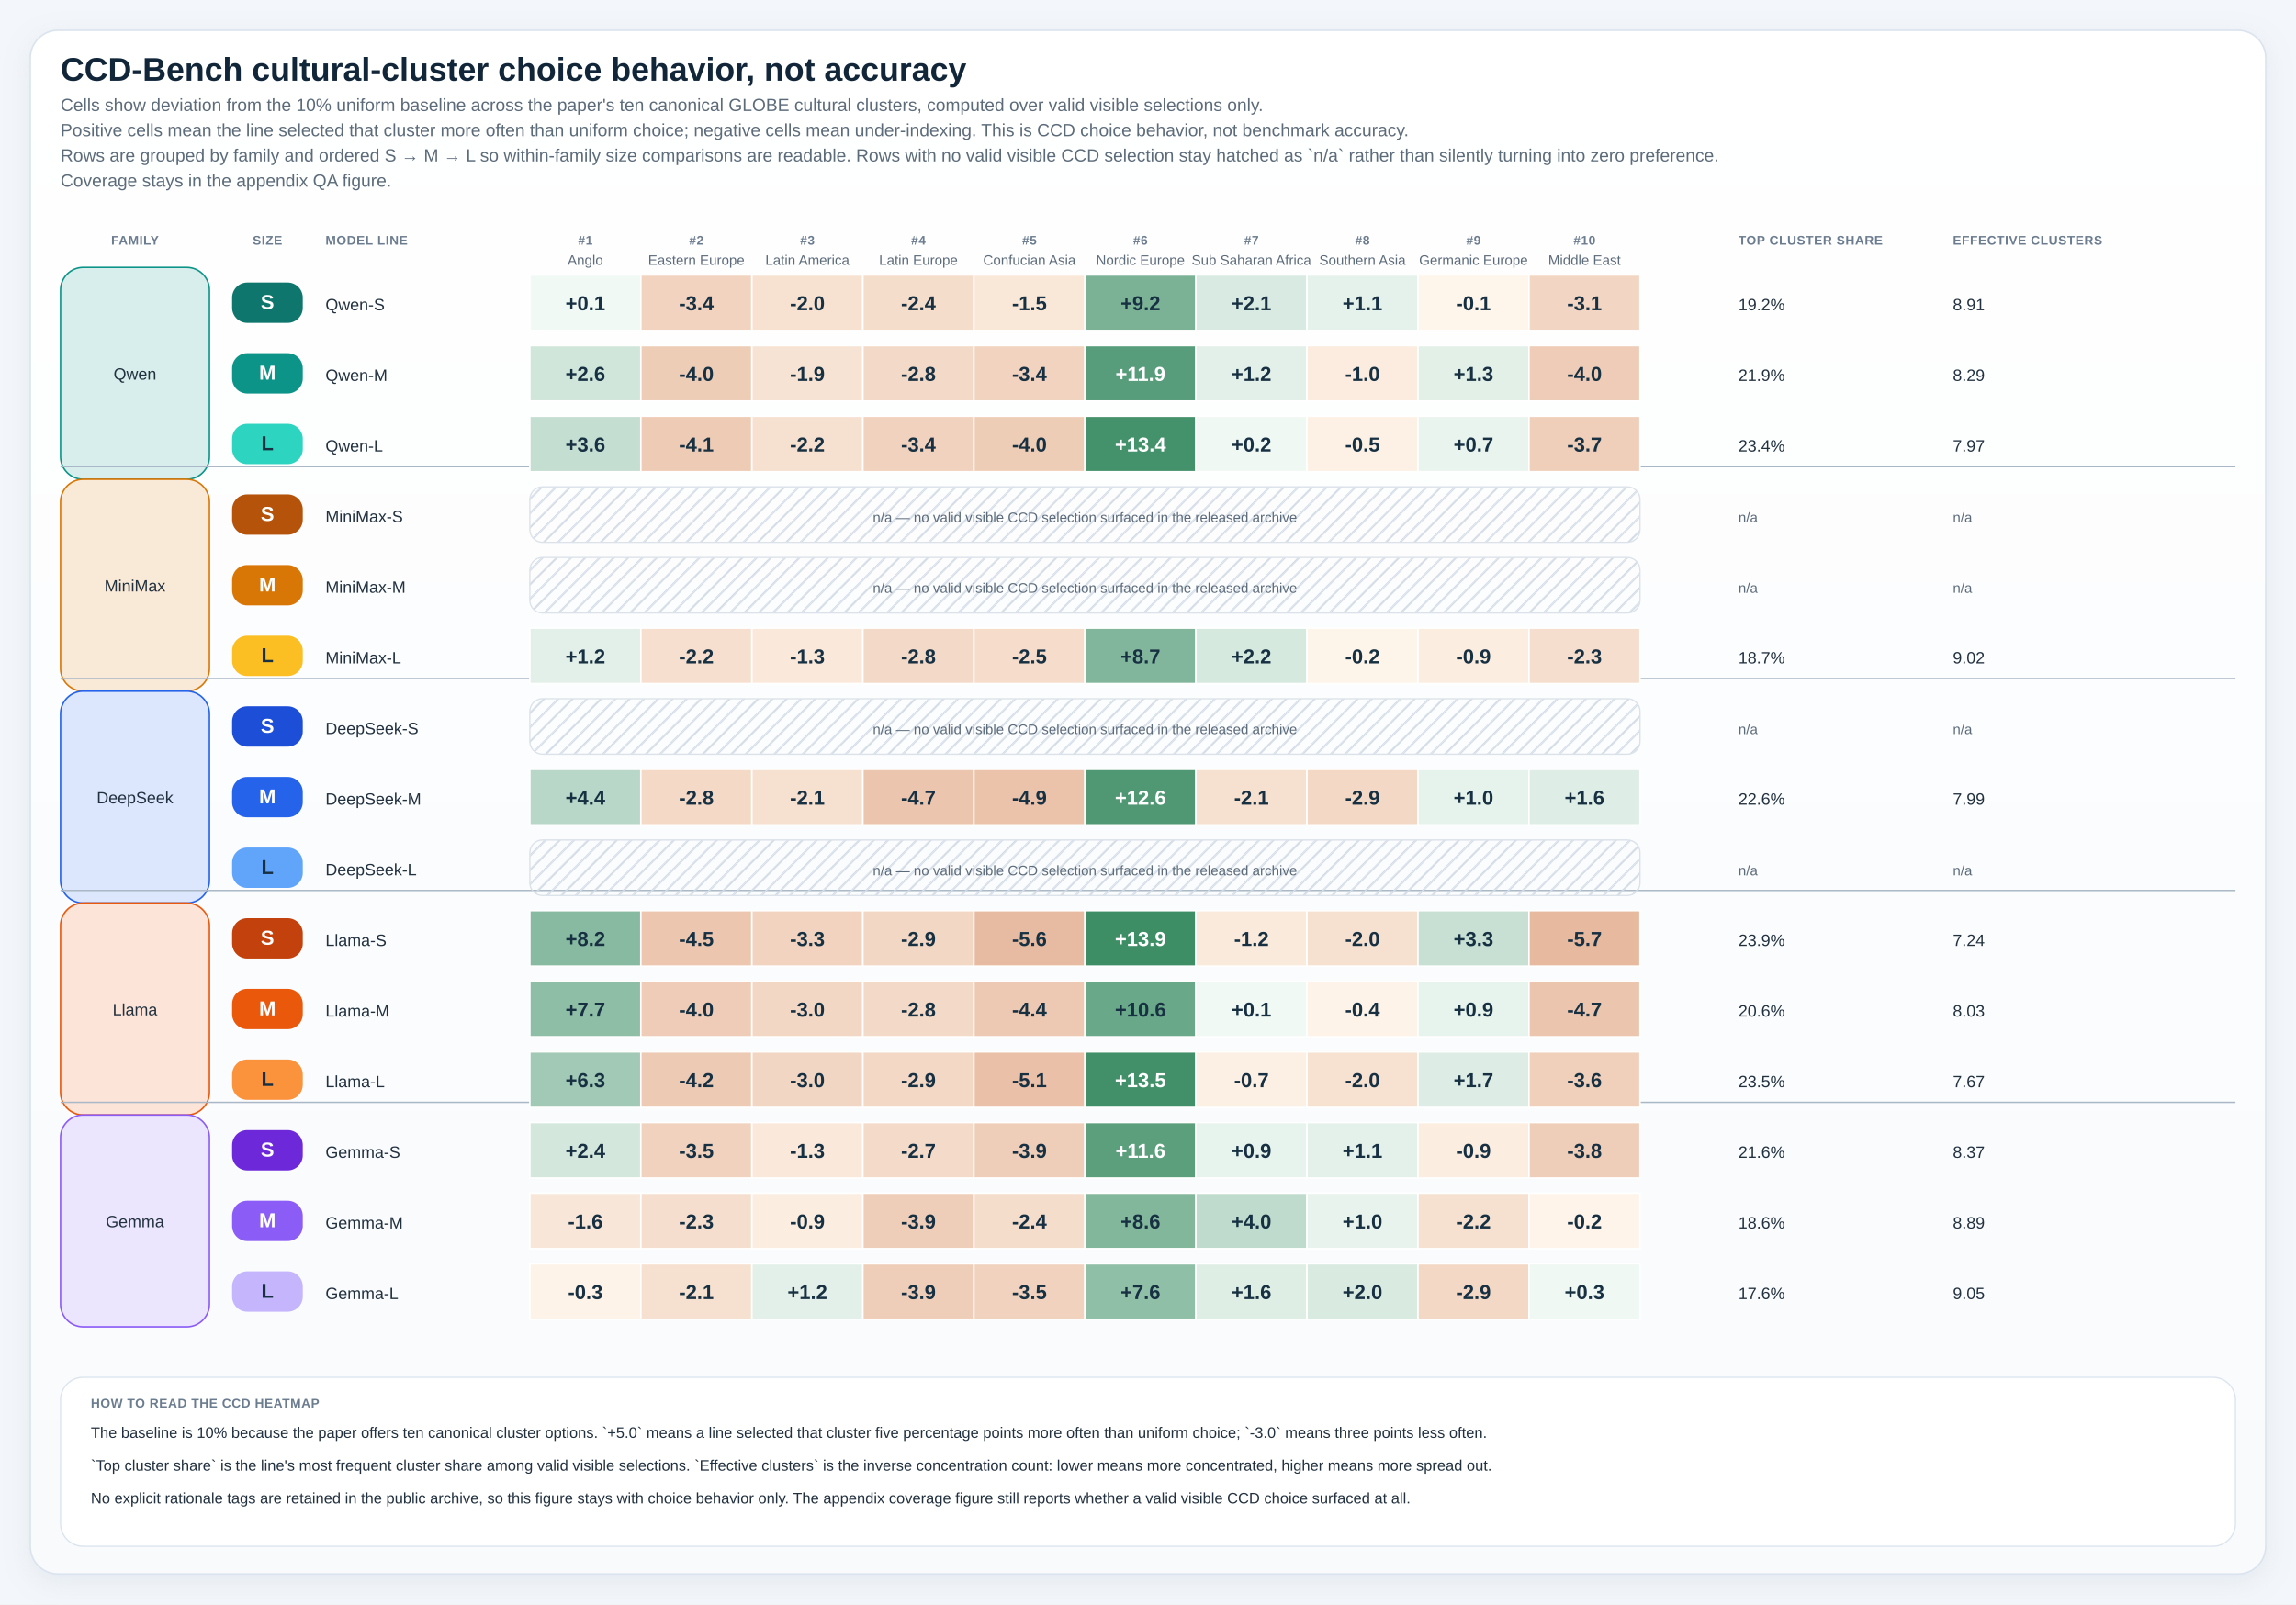
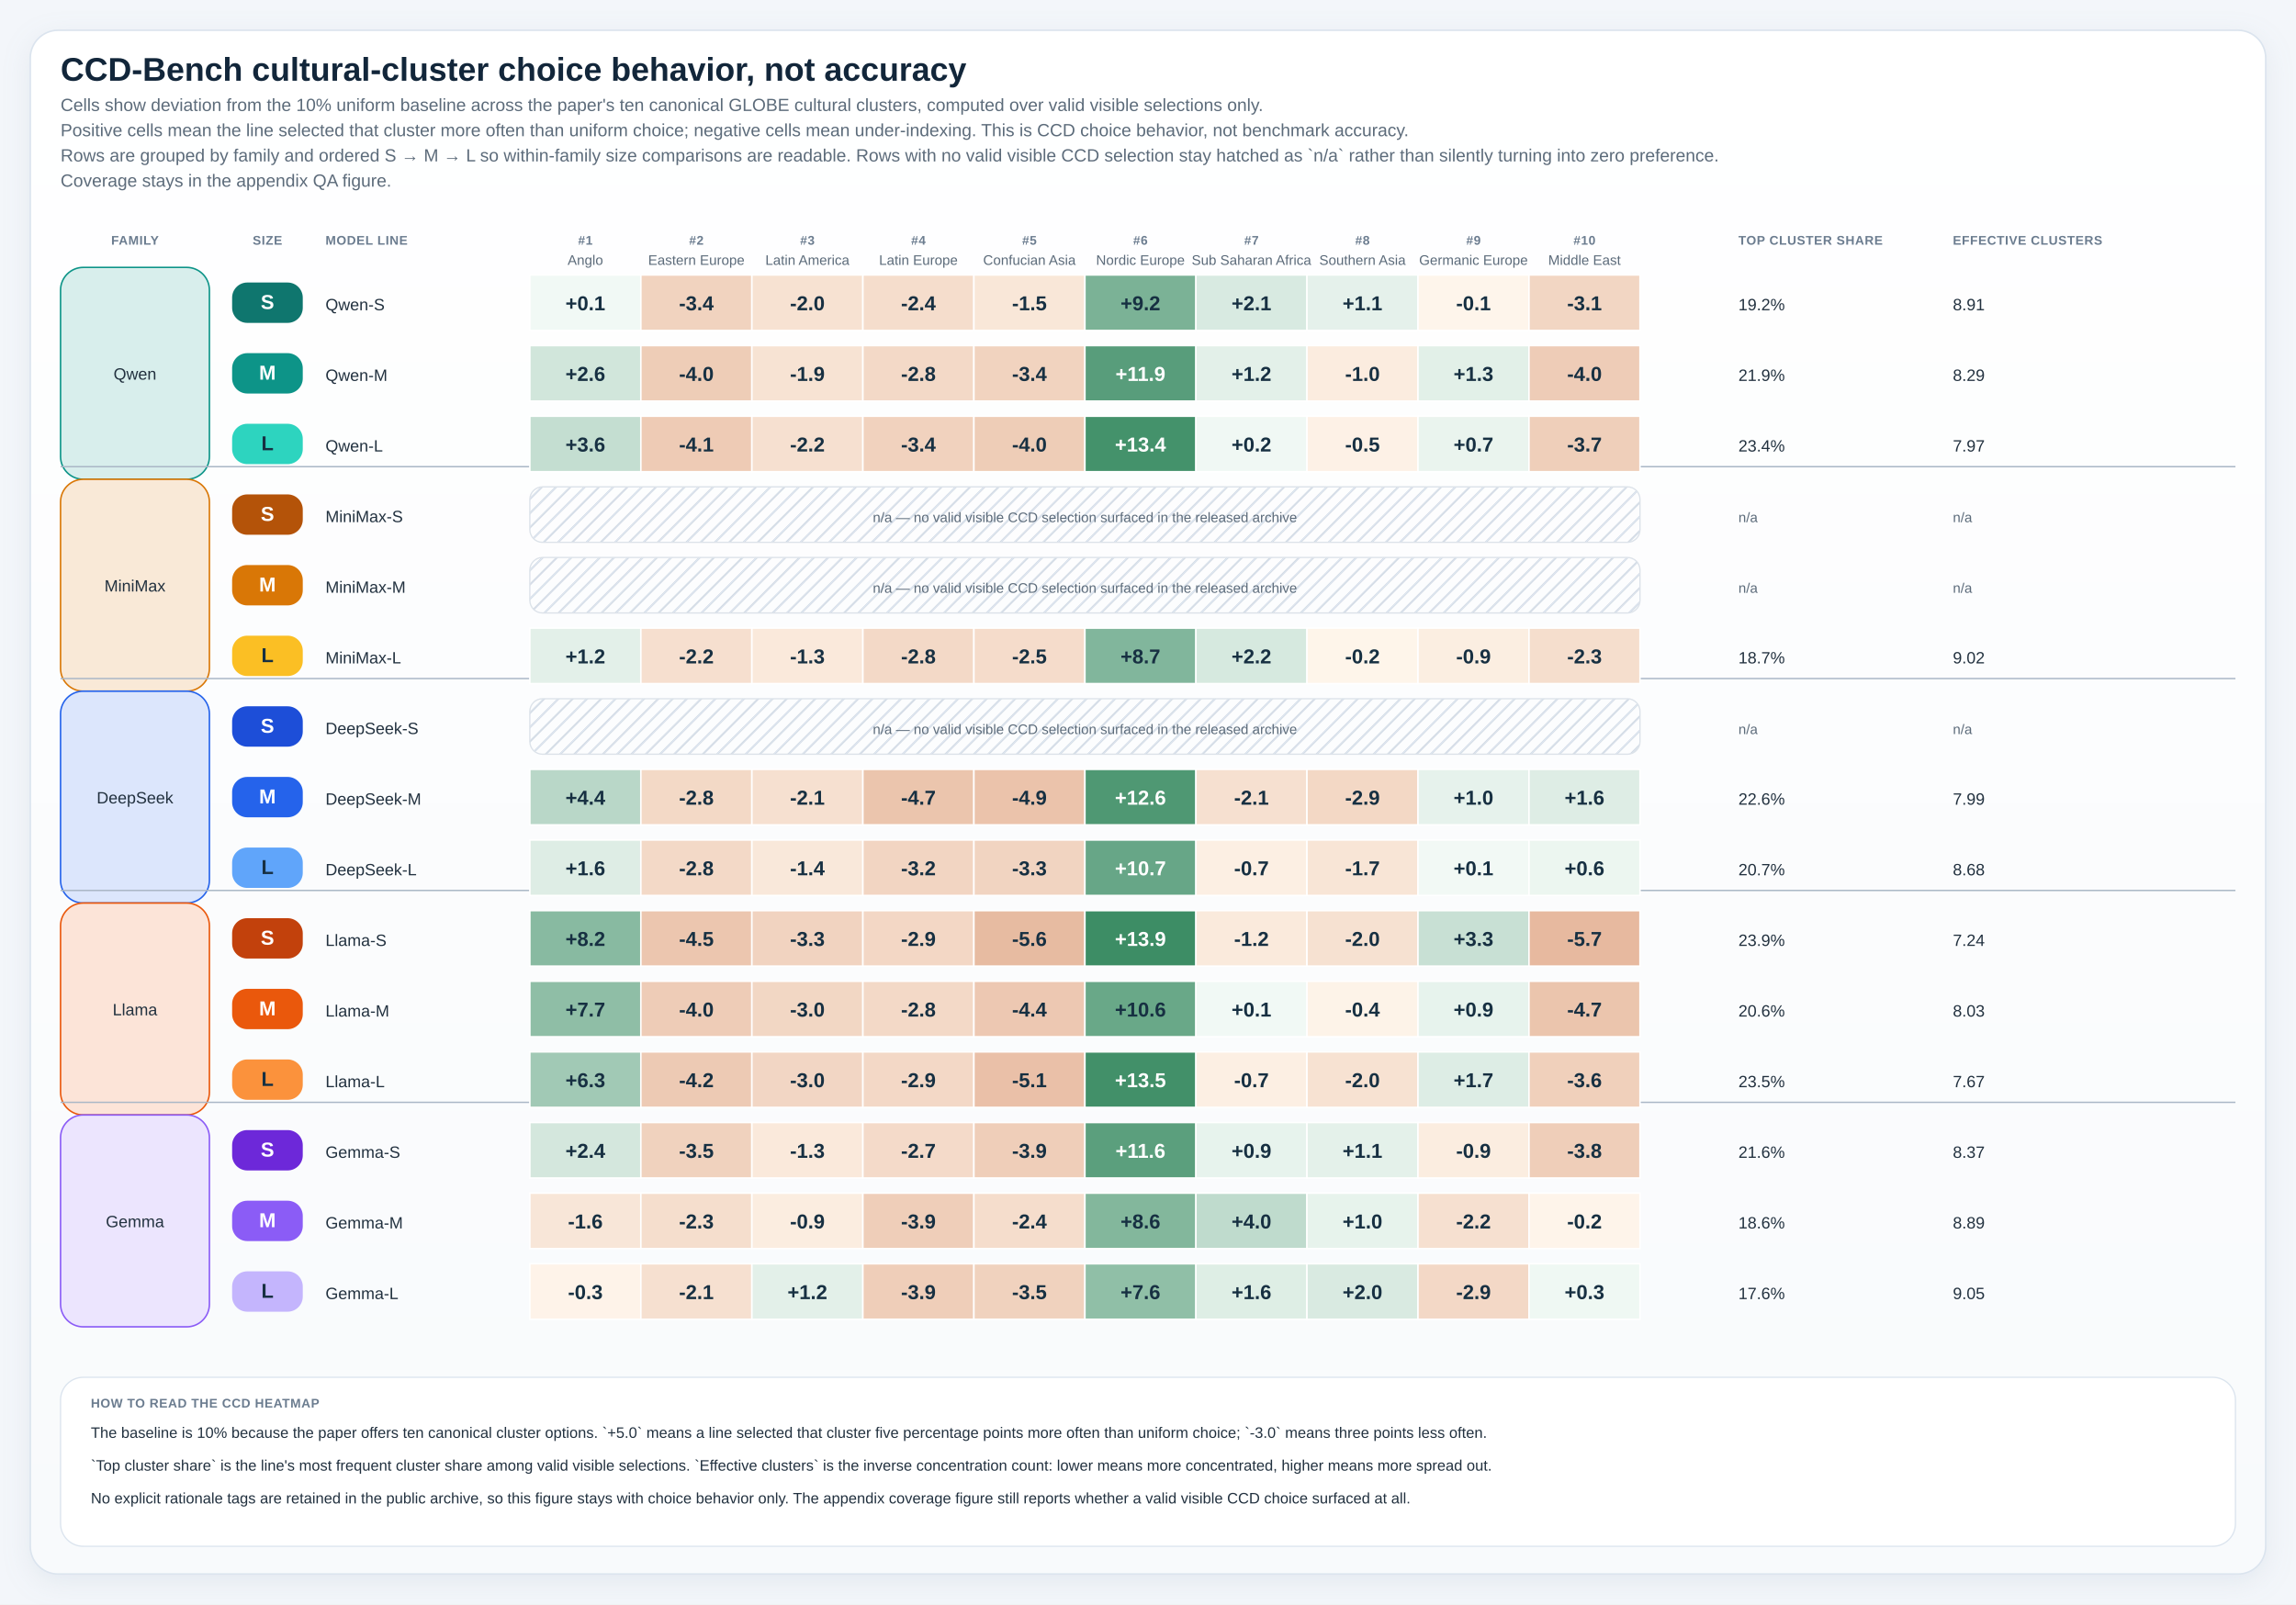
<svg xmlns="http://www.w3.org/2000/svg" viewBox="0 0 1820 1272" role="img" preserveAspectRatio="xMidYMin meet" style="max-width:100%;height:auto">
  <defs>
    <linearGradient id="panelGradient" x1="0" x2="0" y1="0" y2="1">
      <stop offset="0%" stop-color="#ffffff" />
      <stop offset="100%" stop-color="#f8fafc" />
    </linearGradient>
    <pattern id="diagonalHatch" width="8" height="8" patternUnits="userSpaceOnUse" patternTransform="rotate(45)">
      <line x1="0" y1="0" x2="0" y2="8" stroke="#cdd6e1" stroke-width="3" />
    </pattern>
    <filter id="softShadow" x="-20%" y="-20%" width="140%" height="140%">
      <feDropShadow dx="0" dy="6" stdDeviation="10" flood-color="#9fb0c2" flood-opacity="0.18" />
    </filter>
    <style>
.canvas { fill: #f3f6fa; }
.title { font: 700 26px 'IBM Plex Sans', 'Helvetica Neue', Arial, sans-serif; fill: #12263a; }
.subtitle { font: 400 14px 'IBM Plex Sans', 'Helvetica Neue', Arial, sans-serif; fill: #5c6b7a; }
.axis { font: 600 14px 'IBM Plex Sans', 'Helvetica Neue', Arial, sans-serif; fill: #22313f; }
.label { font: 500 13px 'IBM Plex Sans', 'Helvetica Neue', Arial, sans-serif; fill: #22313f; }
.metric { font: 700 20px 'IBM Plex Sans', 'Helvetica Neue', Arial, sans-serif; fill: #12263a; }
.celltext { font: 700 16px 'IBM Plex Sans', 'Helvetica Neue', Arial, sans-serif; fill: #ffffff; }
.celltext-dark { font: 700 16px 'IBM Plex Sans', 'Helvetica Neue', Arial, sans-serif; fill: #173042; }
.cellsub { font: 500 11px 'IBM Plex Sans', 'Helvetica Neue', Arial, sans-serif; fill: rgba(255,255,255,0.88); }
.cellsub-dark { font: 600 11px 'IBM Plex Sans', 'Helvetica Neue', Arial, sans-serif; fill: #385062; }
.body { font: 500 12px 'IBM Plex Sans', 'Helvetica Neue', Arial, sans-serif; fill: #22313f; }
.small { font: 500 11px 'IBM Plex Sans', 'Helvetica Neue', Arial, sans-serif; fill: #5c6b7a; }
.tiny { font: 600 10px 'IBM Plex Sans', 'Helvetica Neue', Arial, sans-serif; fill: #6b7c8f; letter-spacing: 0.04em; }
.grid { fill: #ffffff; stroke: #d7dee6; stroke-width: 1.25; }
.panel { fill: url(#panelGradient); stroke: #dbe4ee; stroke-width: 1.25; filter: url(#softShadow); }
.subpanel { fill: #ffffff; stroke: #e2e8f0; stroke-width: 1; }
.legend-card { fill: #ffffff; stroke: #dbe4ee; stroke-width: 1; }
.guide { stroke: #d7dee6; stroke-width: 1; stroke-dasharray: 4 6; }
.baseline { stroke: #aab7c6; stroke-width: 1.1; }
.muted-cell { fill: #eef2f7; stroke: #d7dee6; stroke-width: 1; }
.muted-bar { fill: #ecf1f6; stroke: #d7dee6; stroke-width: 1; }
.outline { stroke: rgba(255,255,255,0.9); stroke-width: 1; }
</style>
  </defs>
  <rect x="0" y="0" width="1820" height="1272" class="canvas" />
  <rect x="24" y="24" width="1772" height="1224" rx="22" class="panel" />
  <text x="48" y="64" class="title">CCD-Bench cultural-cluster choice behavior, not accuracy</text>
  <text x="48" y="88" class="subtitle">Cells show deviation from the 10% uniform baseline across the paper's ten canonical GLOBE cultural clusters, computed over valid visible selections only.</text>
  <text x="48" y="108" class="subtitle">Positive cells mean the line selected that cluster more often than uniform choice; negative cells mean under-indexing. This is CCD choice behavior, not benchmark accuracy.</text>
  <text x="48" y="128" class="subtitle">Rows are grouped by family and ordered S → M → L so within-family size comparisons are readable. Rows with no valid visible CCD selection stay hatched as `n/a` rather than silently turning into zero preference.</text>
  <text x="48" y="148" class="subtitle">Coverage stays in the appendix QA figure.</text>
  <text x="107.00" y="194" text-anchor="middle" class="tiny">FAMILY</text>
  <text x="212.00" y="194" text-anchor="middle" class="tiny">SIZE</text>
  <text x="258" y="194" class="tiny">MODEL LINE</text>
  <text x="464.00" y="194" text-anchor="middle" class="tiny">#1</text>
  <text x="464.00" y="210" text-anchor="middle" class="small">Anglo</text>
  <text x="552.00" y="194" text-anchor="middle" class="tiny">#2</text>
  <text x="552.00" y="210" text-anchor="middle" class="small">Eastern Europe</text>
  <text x="640.00" y="194" text-anchor="middle" class="tiny">#3</text>
  <text x="640.00" y="210" text-anchor="middle" class="small">Latin America</text>
  <text x="728.00" y="194" text-anchor="middle" class="tiny">#4</text>
  <text x="728.00" y="210" text-anchor="middle" class="small">Latin Europe</text>
  <text x="816.00" y="194" text-anchor="middle" class="tiny">#5</text>
  <text x="816.00" y="210" text-anchor="middle" class="small">Confucian Asia</text>
  <text x="904.00" y="194" text-anchor="middle" class="tiny">#6</text>
  <text x="904.00" y="210" text-anchor="middle" class="small">Nordic Europe</text>
  <text x="992.00" y="194" text-anchor="middle" class="tiny">#7</text>
  <text x="992.00" y="210" text-anchor="middle" class="small">Sub Saharan Africa</text>
  <text x="1080.00" y="194" text-anchor="middle" class="tiny">#8</text>
  <text x="1080.00" y="210" text-anchor="middle" class="small">Southern Asia</text>
  <text x="1168.00" y="194" text-anchor="middle" class="tiny">#9</text>
  <text x="1168.00" y="210" text-anchor="middle" class="small">Germanic Europe</text>
  <text x="1256.00" y="194" text-anchor="middle" class="tiny">#10</text>
  <text x="1256.00" y="210" text-anchor="middle" class="small">Middle East</text>
  <text x="1378" y="194" class="tiny">TOP CLUSTER SHARE</text>
  <text x="1548" y="194" class="tiny">EFFECTIVE CLUSTERS</text>
  <rect x="48" y="212" width="118" height="168" rx="18" fill="#d8eeec" stroke="#0d9488" stroke-width="1.2" />
  <text x="107.00" y="301.00" text-anchor="middle" class="label">Qwen</text>
  <rect x="48" y="380" width="118" height="168" rx="18" fill="#f9e9d7" stroke="#d97706" stroke-width="1.2" />
  <text x="107.00" y="469.00" text-anchor="middle" class="label">MiniMax</text>
  <line x1="48" y1="370.00" x2="1772" y2="370.00" class="baseline" />
  <rect x="48" y="548" width="118" height="168" rx="18" fill="#dce6fc" stroke="#2563eb" stroke-width="1.2" />
  <text x="107.00" y="637.00" text-anchor="middle" class="label">DeepSeek</text>
  <line x1="48" y1="538.00" x2="1772" y2="538.00" class="baseline" />
  <rect x="48" y="716" width="118" height="168" rx="18" fill="#fce4d8" stroke="#ea580c" stroke-width="1.2" />
  <text x="107.00" y="805.00" text-anchor="middle" class="label">Llama</text>
  <line x1="48" y1="706.00" x2="1772" y2="706.00" class="baseline" />
  <rect x="48" y="884" width="118" height="168" rx="18" fill="#ece5fe" stroke="#8b5cf6" stroke-width="1.2" />
  <text x="107.00" y="973.00" text-anchor="middle" class="label">Gemma</text>
  <line x1="48" y1="874.00" x2="1772" y2="874.00" class="baseline" />
  <rect x="184" y="224" width="56" height="32" rx="12" fill="#0f766e" />
  <text x="212.00" y="245.00" text-anchor="middle" class="celltext">S</text>
  <text x="258" y="246.00" class="label">Qwen-S</text>
  <rect x="420" y="218" width="88" height="44" fill="#f1f9f5" stroke="#ffffff" stroke-width="1.2" />
  <text x="464.00" y="246.00" text-anchor="middle" class="celltext-dark">+0.1</text>
  <rect x="508" y="218" width="88" height="44" fill="#f1d3bf" stroke="#ffffff" stroke-width="1.2" />
  <text x="552.00" y="246.00" text-anchor="middle" class="celltext-dark">-3.4</text>
  <rect x="596" y="218" width="88" height="44" fill="#f7e2d2" stroke="#ffffff" stroke-width="1.2" />
  <text x="640.00" y="246.00" text-anchor="middle" class="celltext-dark">-2.0</text>
  <rect x="684" y="218" width="88" height="44" fill="#f5ddcc" stroke="#ffffff" stroke-width="1.2" />
  <text x="728.00" y="246.00" text-anchor="middle" class="celltext-dark">-2.4</text>
  <rect x="772" y="218" width="88" height="44" fill="#f9e7d8" stroke="#ffffff" stroke-width="1.2" />
  <text x="816.00" y="246.00" text-anchor="middle" class="celltext-dark">-1.5</text>
  <rect x="860" y="218" width="88" height="44" fill="#7bb296" stroke="#ffffff" stroke-width="1.2" />
  <text x="904.00" y="246.00" text-anchor="middle" class="celltext-dark">+9.2</text>
  <rect x="948" y="218" width="88" height="44" fill="#d8eae1" stroke="#ffffff" stroke-width="1.2" />
  <text x="992.00" y="246.00" text-anchor="middle" class="celltext-dark">+2.1</text>
  <rect x="1036" y="218" width="88" height="44" fill="#e5f1eb" stroke="#ffffff" stroke-width="1.2" />
  <text x="1080.00" y="246.00" text-anchor="middle" class="celltext-dark">+1.1</text>
  <rect x="1124" y="218" width="88" height="44" fill="#fef5eb" stroke="#ffffff" stroke-width="1.2" />
  <text x="1168.00" y="246.00" text-anchor="middle" class="celltext-dark">-0.1</text>
  <rect x="1212" y="218" width="88" height="44" fill="#f2d6c3" stroke="#ffffff" stroke-width="1.2" />
  <text x="1256.00" y="246.00" text-anchor="middle" class="celltext-dark">-3.1</text>
  <text x="1378" y="246.00" class="label">19.2%</text>
  <text x="1548" y="246.00" class="label">8.91</text>
  <rect x="184" y="280" width="56" height="32" rx="12" fill="#0d9488" />
  <text x="212.00" y="301.00" text-anchor="middle" class="celltext">M</text>
  <text x="258" y="302.00" class="label">Qwen-M</text>
  <rect x="420" y="274" width="88" height="44" fill="#d1e6db" stroke="#ffffff" stroke-width="1.2" />
  <text x="464.00" y="302.00" text-anchor="middle" class="celltext-dark">+2.6</text>
  <rect x="508" y="274" width="88" height="44" fill="#eecdb7" stroke="#ffffff" stroke-width="1.2" />
  <text x="552.00" y="302.00" text-anchor="middle" class="celltext-dark">-4.0</text>
  <rect x="596" y="274" width="88" height="44" fill="#f7e3d3" stroke="#ffffff" stroke-width="1.2" />
  <text x="640.00" y="302.00" text-anchor="middle" class="celltext-dark">-1.9</text>
  <rect x="684" y="274" width="88" height="44" fill="#f3d9c7" stroke="#ffffff" stroke-width="1.2" />
  <text x="728.00" y="302.00" text-anchor="middle" class="celltext-dark">-2.8</text>
  <rect x="772" y="274" width="88" height="44" fill="#f1d3bf" stroke="#ffffff" stroke-width="1.2" />
  <text x="816.00" y="302.00" text-anchor="middle" class="celltext-dark">-3.4</text>
  <rect x="860" y="274" width="88" height="44" fill="#589d7b" stroke="#ffffff" stroke-width="1.2" />
  <text x="904.00" y="302.00" text-anchor="middle" class="celltext">+11.9</text>
  <rect x="948" y="274" width="88" height="44" fill="#e3f0e9" stroke="#ffffff" stroke-width="1.2" />
  <text x="992.00" y="302.00" text-anchor="middle" class="celltext-dark">+1.2</text>
  <rect x="1036" y="274" width="88" height="44" fill="#fbecdf" stroke="#ffffff" stroke-width="1.2" />
  <text x="1080.00" y="302.00" text-anchor="middle" class="celltext-dark">-1.0</text>
  <rect x="1124" y="274" width="88" height="44" fill="#e2f0e8" stroke="#ffffff" stroke-width="1.2" />
  <text x="1168.00" y="302.00" text-anchor="middle" class="celltext-dark">+1.3</text>
  <rect x="1212" y="274" width="88" height="44" fill="#eeccb7" stroke="#ffffff" stroke-width="1.2" />
  <text x="1256.00" y="302.00" text-anchor="middle" class="celltext-dark">-4.0</text>
  <text x="1378" y="302.00" class="label">21.9%</text>
  <text x="1548" y="302.00" class="label">8.29</text>
  <rect x="184" y="336" width="56" height="32" rx="12" fill="#2dd4bf" />
  <text x="212.00" y="357.00" text-anchor="middle" class="celltext-dark">L</text>
  <text x="258" y="358.00" class="label">Qwen-L</text>
  <rect x="420" y="330" width="88" height="44" fill="#c4ded1" stroke="#ffffff" stroke-width="1.2" />
  <text x="464.00" y="358.00" text-anchor="middle" class="celltext-dark">+3.6</text>
  <rect x="508" y="330" width="88" height="44" fill="#eecbb5" stroke="#ffffff" stroke-width="1.2" />
  <text x="552.00" y="358.00" text-anchor="middle" class="celltext-dark">-4.1</text>
  <rect x="596" y="330" width="88" height="44" fill="#f6e0d0" stroke="#ffffff" stroke-width="1.2" />
  <text x="640.00" y="358.00" text-anchor="middle" class="celltext-dark">-2.2</text>
  <rect x="684" y="330" width="88" height="44" fill="#f1d2be" stroke="#ffffff" stroke-width="1.2" />
  <text x="728.00" y="358.00" text-anchor="middle" class="celltext-dark">-3.4</text>
  <rect x="772" y="330" width="88" height="44" fill="#eecdb7" stroke="#ffffff" stroke-width="1.2" />
  <text x="816.00" y="358.00" text-anchor="middle" class="celltext-dark">-4.0</text>
  <rect x="860" y="330" width="88" height="44" fill="#44926b" stroke="#ffffff" stroke-width="1.2" />
  <text x="904.00" y="358.00" text-anchor="middle" class="celltext">+13.4</text>
  <rect x="948" y="330" width="88" height="44" fill="#f0f8f4" stroke="#ffffff" stroke-width="1.2" />
  <text x="992.00" y="358.00" text-anchor="middle" class="celltext-dark">+0.2</text>
  <rect x="1036" y="330" width="88" height="44" fill="#fdf1e6" stroke="#ffffff" stroke-width="1.2" />
  <text x="1080.00" y="358.00" text-anchor="middle" class="celltext-dark">-0.5</text>
  <rect x="1124" y="330" width="88" height="44" fill="#eaf4ee" stroke="#ffffff" stroke-width="1.2" />
  <text x="1168.00" y="358.00" text-anchor="middle" class="celltext-dark">+0.7</text>
  <rect x="1212" y="330" width="88" height="44" fill="#efcfba" stroke="#ffffff" stroke-width="1.2" />
  <text x="1256.00" y="358.00" text-anchor="middle" class="celltext-dark">-3.7</text>
  <text x="1378" y="358.00" class="label">23.4%</text>
  <text x="1548" y="358.00" class="label">7.97</text>
  <rect x="184" y="392" width="56" height="32" rx="12" fill="#b45309" />
  <text x="212.00" y="413.00" text-anchor="middle" class="celltext">S</text>
  <text x="258" y="414.00" class="label">MiniMax-S</text>
  <rect x="420" y="386" width="880" height="44" rx="10" fill="url(#diagonalHatch)" opacity="0.88" stroke="#d7dee6" stroke-width="1" />
  <text x="860.00" y="414.00" text-anchor="middle" class="small">n/a — no valid visible CCD selection surfaced in the released archive</text>
  <text x="1378" y="414.00" class="small">n/a</text>
  <text x="1548" y="414.00" class="small">n/a</text>
  <rect x="184" y="448" width="56" height="32" rx="12" fill="#d97706" />
  <text x="212.00" y="469.00" text-anchor="middle" class="celltext">M</text>
  <text x="258" y="470.00" class="label">MiniMax-M</text>
  <rect x="420" y="442" width="880" height="44" rx="10" fill="url(#diagonalHatch)" opacity="0.88" stroke="#d7dee6" stroke-width="1" />
  <text x="860.00" y="470.00" text-anchor="middle" class="small">n/a — no valid visible CCD selection surfaced in the released archive</text>
  <text x="1378" y="470.00" class="small">n/a</text>
  <text x="1548" y="470.00" class="small">n/a</text>
  <rect x="184" y="504" width="56" height="32" rx="12" fill="#fbbf24" />
  <text x="212.00" y="525.00" text-anchor="middle" class="celltext-dark">L</text>
  <text x="258" y="526.00" class="label">MiniMax-L</text>
  <rect x="420" y="498" width="88" height="44" fill="#e3f0e9" stroke="#ffffff" stroke-width="1.2" />
  <text x="464.00" y="526.00" text-anchor="middle" class="celltext-dark">+1.2</text>
  <rect x="508" y="498" width="88" height="44" fill="#f6dfcf" stroke="#ffffff" stroke-width="1.2" />
  <text x="552.00" y="526.00" text-anchor="middle" class="celltext-dark">-2.2</text>
  <rect x="596" y="498" width="88" height="44" fill="#fae9db" stroke="#ffffff" stroke-width="1.2" />
  <text x="640.00" y="526.00" text-anchor="middle" class="celltext-dark">-1.3</text>
  <rect x="684" y="498" width="88" height="44" fill="#f3d9c7" stroke="#ffffff" stroke-width="1.2" />
  <text x="728.00" y="526.00" text-anchor="middle" class="celltext-dark">-2.8</text>
  <rect x="772" y="498" width="88" height="44" fill="#f5dccb" stroke="#ffffff" stroke-width="1.2" />
  <text x="816.00" y="526.00" text-anchor="middle" class="celltext-dark">-2.5</text>
  <rect x="860" y="498" width="88" height="44" fill="#81b69c" stroke="#ffffff" stroke-width="1.2" />
  <text x="904.00" y="526.00" text-anchor="middle" class="celltext-dark">+8.7</text>
  <rect x="948" y="498" width="88" height="44" fill="#d6e9df" stroke="#ffffff" stroke-width="1.2" />
  <text x="992.00" y="526.00" text-anchor="middle" class="celltext-dark">+2.2</text>
  <rect x="1036" y="498" width="88" height="44" fill="#fef5ea" stroke="#ffffff" stroke-width="1.2" />
  <text x="1080.00" y="526.00" text-anchor="middle" class="celltext-dark">-0.2</text>
  <rect x="1124" y="498" width="88" height="44" fill="#fbeee1" stroke="#ffffff" stroke-width="1.2" />
  <text x="1168.00" y="526.00" text-anchor="middle" class="celltext-dark">-0.9</text>
  <rect x="1212" y="498" width="88" height="44" fill="#f5decd" stroke="#ffffff" stroke-width="1.2" />
  <text x="1256.00" y="526.00" text-anchor="middle" class="celltext-dark">-2.3</text>
  <text x="1378" y="526.00" class="label">18.7%</text>
  <text x="1548" y="526.00" class="label">9.02</text>
  <rect x="184" y="560" width="56" height="32" rx="12" fill="#1d4ed8" />
  <text x="212.00" y="581.00" text-anchor="middle" class="celltext">S</text>
  <text x="258" y="582.00" class="label">DeepSeek-S</text>
  <rect x="420" y="554" width="880" height="44" rx="10" fill="url(#diagonalHatch)" opacity="0.88" stroke="#d7dee6" stroke-width="1" />
  <text x="860.00" y="582.00" text-anchor="middle" class="small">n/a — no valid visible CCD selection surfaced in the released archive</text>
  <text x="1378" y="582.00" class="small">n/a</text>
  <text x="1548" y="582.00" class="small">n/a</text>
  <rect x="184" y="616" width="56" height="32" rx="12" fill="#2563eb" />
  <text x="212.00" y="637.00" text-anchor="middle" class="celltext">M</text>
  <text x="258" y="638.00" class="label">DeepSeek-M</text>
  <rect x="420" y="610" width="88" height="44" fill="#b9d7c8" stroke="#ffffff" stroke-width="1.2" />
  <text x="464.00" y="638.00" text-anchor="middle" class="celltext-dark">+4.4</text>
  <rect x="508" y="610" width="88" height="44" fill="#f3d9c6" stroke="#ffffff" stroke-width="1.2" />
  <text x="552.00" y="638.00" text-anchor="middle" class="celltext-dark">-2.8</text>
  <rect x="596" y="610" width="88" height="44" fill="#f6e0d0" stroke="#ffffff" stroke-width="1.2" />
  <text x="640.00" y="638.00" text-anchor="middle" class="celltext-dark">-2.1</text>
  <rect x="684" y="610" width="88" height="44" fill="#ebc5ad" stroke="#ffffff" stroke-width="1.2" />
  <text x="728.00" y="638.00" text-anchor="middle" class="celltext-dark">-4.7</text>
  <rect x="772" y="610" width="88" height="44" fill="#ebc3ab" stroke="#ffffff" stroke-width="1.2" />
  <text x="816.00" y="638.00" text-anchor="middle" class="celltext-dark">-4.9</text>
  <rect x="860" y="610" width="88" height="44" fill="#4f9873" stroke="#ffffff" stroke-width="1.2" />
  <text x="904.00" y="638.00" text-anchor="middle" class="celltext">+12.6</text>
  <rect x="948" y="610" width="88" height="44" fill="#f6e0d0" stroke="#ffffff" stroke-width="1.2" />
  <text x="992.00" y="638.00" text-anchor="middle" class="celltext-dark">-2.1</text>
  <rect x="1036" y="610" width="88" height="44" fill="#f3d8c5" stroke="#ffffff" stroke-width="1.2" />
  <text x="1080.00" y="638.00" text-anchor="middle" class="celltext-dark">-2.9</text>
  <rect x="1124" y="610" width="88" height="44" fill="#e6f2ec" stroke="#ffffff" stroke-width="1.2" />
  <text x="1168.00" y="638.00" text-anchor="middle" class="celltext-dark">+1.0</text>
  <rect x="1212" y="610" width="88" height="44" fill="#deede5" stroke="#ffffff" stroke-width="1.2" />
  <text x="1256.00" y="638.00" text-anchor="middle" class="celltext-dark">+1.6</text>
  <text x="1378" y="638.00" class="label">22.6%</text>
  <text x="1548" y="638.00" class="label">7.99</text>
  <rect x="184" y="672" width="56" height="32" rx="12" fill="#60a5fa" />
  <text x="212.00" y="693.00" text-anchor="middle" class="celltext-dark">L</text>
  <text x="258" y="694.00" class="label">DeepSeek-L</text>
-   <rect x="420" y="666" width="880" height="44" rx="10" fill="url(#diagonalHatch)" opacity="0.88" stroke="#d7dee6" stroke-width="1" />
-   <text x="860.00" y="694.00" text-anchor="middle" class="small">n/a — no valid visible CCD selection surfaced in the released archive</text>
-   <text x="1378" y="694.00" class="small">n/a</text>
-   <text x="1548" y="694.00" class="small">n/a</text>
+   <rect x="420" y="666" width="88" height="44" fill="#deede5" stroke="#ffffff" stroke-width="1.2" />
+   <text x="464.00" y="694.00" text-anchor="middle" class="celltext-dark">+1.6</text>
+   <rect x="508" y="666" width="88" height="44" fill="#f3d9c7" stroke="#ffffff" stroke-width="1.2" />
+   <text x="552.00" y="694.00" text-anchor="middle" class="celltext-dark">-2.8</text>
+   <rect x="596" y="666" width="88" height="44" fill="#f9e8da" stroke="#ffffff" stroke-width="1.2" />
+   <text x="640.00" y="694.00" text-anchor="middle" class="celltext-dark">-1.4</text>
+   <rect x="684" y="666" width="88" height="44" fill="#f2d5c2" stroke="#ffffff" stroke-width="1.2" />
+   <text x="728.00" y="694.00" text-anchor="middle" class="celltext-dark">-3.2</text>
+   <rect x="772" y="666" width="88" height="44" fill="#f1d4c1" stroke="#ffffff" stroke-width="1.2" />
+   <text x="816.00" y="694.00" text-anchor="middle" class="celltext-dark">-3.3</text>
+   <rect x="860" y="666" width="88" height="44" fill="#67a687" stroke="#ffffff" stroke-width="1.2" />
+   <text x="904.00" y="694.00" text-anchor="middle" class="celltext">+10.7</text>
+   <rect x="948" y="666" width="88" height="44" fill="#fcefe3" stroke="#ffffff" stroke-width="1.2" />
+   <text x="992.00" y="694.00" text-anchor="middle" class="celltext-dark">-0.7</text>
+   <rect x="1036" y="666" width="88" height="44" fill="#f8e5d6" stroke="#ffffff" stroke-width="1.2" />
+   <text x="1080.00" y="694.00" text-anchor="middle" class="celltext-dark">-1.7</text>
+   <rect x="1124" y="666" width="88" height="44" fill="#f2f9f5" stroke="#ffffff" stroke-width="1.2" />
+   <text x="1168.00" y="694.00" text-anchor="middle" class="celltext-dark">+0.1</text>
+   <rect x="1212" y="666" width="88" height="44" fill="#ecf6f0" stroke="#ffffff" stroke-width="1.2" />
+   <text x="1256.00" y="694.00" text-anchor="middle" class="celltext-dark">+0.6</text>
+   <text x="1378" y="694.00" class="label">20.7%</text>
+   <text x="1548" y="694.00" class="label">8.68</text>
  <rect x="184" y="728" width="56" height="32" rx="12" fill="#c2410c" />
  <text x="212.00" y="749.00" text-anchor="middle" class="celltext">S</text>
  <text x="258" y="750.00" class="label">Llama-S</text>
  <rect x="420" y="722" width="88" height="44" fill="#88baa1" stroke="#ffffff" stroke-width="1.2" />
  <text x="464.00" y="750.00" text-anchor="middle" class="celltext-dark">+8.2</text>
  <rect x="508" y="722" width="88" height="44" fill="#ecc6af" stroke="#ffffff" stroke-width="1.2" />
  <text x="552.00" y="750.00" text-anchor="middle" class="celltext-dark">-4.5</text>
  <rect x="596" y="722" width="88" height="44" fill="#f1d3c0" stroke="#ffffff" stroke-width="1.2" />
  <text x="640.00" y="750.00" text-anchor="middle" class="celltext-dark">-3.3</text>
  <rect x="684" y="722" width="88" height="44" fill="#f3d7c5" stroke="#ffffff" stroke-width="1.2" />
  <text x="728.00" y="750.00" text-anchor="middle" class="celltext-dark">-2.9</text>
  <rect x="772" y="722" width="88" height="44" fill="#e7bba1" stroke="#ffffff" stroke-width="1.2" />
  <text x="816.00" y="750.00" text-anchor="middle" class="celltext-dark">-5.6</text>
  <rect x="860" y="722" width="88" height="44" fill="#3d8d65" stroke="#ffffff" stroke-width="1.2" />
  <text x="904.00" y="750.00" text-anchor="middle" class="celltext">+13.9</text>
  <rect x="948" y="722" width="88" height="44" fill="#faeadc" stroke="#ffffff" stroke-width="1.2" />
  <text x="992.00" y="750.00" text-anchor="middle" class="celltext-dark">-1.2</text>
  <rect x="1036" y="722" width="88" height="44" fill="#f6e1d1" stroke="#ffffff" stroke-width="1.2" />
  <text x="1080.00" y="750.00" text-anchor="middle" class="celltext-dark">-2.0</text>
  <rect x="1124" y="722" width="88" height="44" fill="#c8e0d4" stroke="#ffffff" stroke-width="1.2" />
  <text x="1168.00" y="750.00" text-anchor="middle" class="celltext-dark">+3.3</text>
  <rect x="1212" y="722" width="88" height="44" fill="#e7b99f" stroke="#ffffff" stroke-width="1.2" />
  <text x="1256.00" y="750.00" text-anchor="middle" class="celltext-dark">-5.7</text>
  <text x="1378" y="750.00" class="label">23.9%</text>
  <text x="1548" y="750.00" class="label">7.24</text>
  <rect x="184" y="784" width="56" height="32" rx="12" fill="#ea580c" />
  <text x="212.00" y="805.00" text-anchor="middle" class="celltext">M</text>
  <text x="258" y="806.00" class="label">Llama-M</text>
  <rect x="420" y="778" width="88" height="44" fill="#8fbea6" stroke="#ffffff" stroke-width="1.2" />
  <text x="464.00" y="806.00" text-anchor="middle" class="celltext-dark">+7.7</text>
  <rect x="508" y="778" width="88" height="44" fill="#eeccb7" stroke="#ffffff" stroke-width="1.2" />
  <text x="552.00" y="806.00" text-anchor="middle" class="celltext-dark">-4.0</text>
  <rect x="596" y="778" width="88" height="44" fill="#f2d7c4" stroke="#ffffff" stroke-width="1.2" />
  <text x="640.00" y="806.00" text-anchor="middle" class="celltext-dark">-3.0</text>
  <rect x="684" y="778" width="88" height="44" fill="#f3d9c7" stroke="#ffffff" stroke-width="1.2" />
  <text x="728.00" y="806.00" text-anchor="middle" class="celltext-dark">-2.8</text>
  <rect x="772" y="778" width="88" height="44" fill="#edc8b2" stroke="#ffffff" stroke-width="1.2" />
  <text x="816.00" y="806.00" text-anchor="middle" class="celltext-dark">-4.4</text>
  <rect x="860" y="778" width="88" height="44" fill="#69a888" stroke="#ffffff" stroke-width="1.2" />
  <text x="904.00" y="806.00" text-anchor="middle" class="celltext-dark">+10.6</text>
  <rect x="948" y="778" width="88" height="44" fill="#f1f9f5" stroke="#ffffff" stroke-width="1.2" />
  <text x="992.00" y="806.00" text-anchor="middle" class="celltext-dark">+0.1</text>
  <rect x="1036" y="778" width="88" height="44" fill="#fdf3e8" stroke="#ffffff" stroke-width="1.2" />
  <text x="1080.00" y="806.00" text-anchor="middle" class="celltext-dark">-0.4</text>
  <rect x="1124" y="778" width="88" height="44" fill="#e7f3ed" stroke="#ffffff" stroke-width="1.2" />
  <text x="1168.00" y="806.00" text-anchor="middle" class="celltext-dark">+0.9</text>
  <rect x="1212" y="778" width="88" height="44" fill="#ebc5ad" stroke="#ffffff" stroke-width="1.2" />
  <text x="1256.00" y="806.00" text-anchor="middle" class="celltext-dark">-4.7</text>
  <text x="1378" y="806.00" class="label">20.6%</text>
  <text x="1548" y="806.00" class="label">8.03</text>
  <rect x="184" y="840" width="56" height="32" rx="12" fill="#fb923c" />
  <text x="212.00" y="861.00" text-anchor="middle" class="celltext-dark">L</text>
  <text x="258" y="862.00" class="label">Llama-L</text>
  <rect x="420" y="834" width="88" height="44" fill="#a1c9b5" stroke="#ffffff" stroke-width="1.2" />
  <text x="464.00" y="862.00" text-anchor="middle" class="celltext-dark">+6.3</text>
  <rect x="508" y="834" width="88" height="44" fill="#edcab4" stroke="#ffffff" stroke-width="1.2" />
  <text x="552.00" y="862.00" text-anchor="middle" class="celltext-dark">-4.2</text>
  <rect x="596" y="834" width="88" height="44" fill="#f2d6c4" stroke="#ffffff" stroke-width="1.2" />
  <text x="640.00" y="862.00" text-anchor="middle" class="celltext-dark">-3.0</text>
  <rect x="684" y="834" width="88" height="44" fill="#f3d8c6" stroke="#ffffff" stroke-width="1.2" />
  <text x="728.00" y="862.00" text-anchor="middle" class="celltext-dark">-2.9</text>
  <rect x="772" y="834" width="88" height="44" fill="#eac0a8" stroke="#ffffff" stroke-width="1.2" />
  <text x="816.00" y="862.00" text-anchor="middle" class="celltext-dark">-5.1</text>
  <rect x="860" y="834" width="88" height="44" fill="#429069" stroke="#ffffff" stroke-width="1.2" />
  <text x="904.00" y="862.00" text-anchor="middle" class="celltext">+13.5</text>
  <rect x="948" y="834" width="88" height="44" fill="#fcefe3" stroke="#ffffff" stroke-width="1.2" />
  <text x="992.00" y="862.00" text-anchor="middle" class="celltext-dark">-0.7</text>
  <rect x="1036" y="834" width="88" height="44" fill="#f7e2d2" stroke="#ffffff" stroke-width="1.2" />
  <text x="1080.00" y="862.00" text-anchor="middle" class="celltext-dark">-2.0</text>
  <rect x="1124" y="834" width="88" height="44" fill="#ddede5" stroke="#ffffff" stroke-width="1.2" />
  <text x="1168.00" y="862.00" text-anchor="middle" class="celltext-dark">+1.7</text>
  <rect x="1212" y="834" width="88" height="44" fill="#f0d0bb" stroke="#ffffff" stroke-width="1.2" />
  <text x="1256.00" y="862.00" text-anchor="middle" class="celltext-dark">-3.6</text>
  <text x="1378" y="862.00" class="label">23.5%</text>
  <text x="1548" y="862.00" class="label">7.67</text>
  <rect x="184" y="896" width="56" height="32" rx="12" fill="#6d28d9" />
  <text x="212.00" y="917.00" text-anchor="middle" class="celltext">S</text>
  <text x="258" y="918.00" class="label">Gemma-S</text>
  <rect x="420" y="890" width="88" height="44" fill="#d4e7dd" stroke="#ffffff" stroke-width="1.2" />
  <text x="464.00" y="918.00" text-anchor="middle" class="celltext-dark">+2.4</text>
  <rect x="508" y="890" width="88" height="44" fill="#f0d2be" stroke="#ffffff" stroke-width="1.2" />
  <text x="552.00" y="918.00" text-anchor="middle" class="celltext-dark">-3.5</text>
  <rect x="596" y="890" width="88" height="44" fill="#fae9db" stroke="#ffffff" stroke-width="1.2" />
  <text x="640.00" y="918.00" text-anchor="middle" class="celltext-dark">-1.3</text>
  <rect x="684" y="890" width="88" height="44" fill="#f4dac9" stroke="#ffffff" stroke-width="1.2" />
  <text x="728.00" y="918.00" text-anchor="middle" class="celltext-dark">-2.7</text>
  <rect x="772" y="890" width="88" height="44" fill="#efceb9" stroke="#ffffff" stroke-width="1.2" />
  <text x="816.00" y="918.00" text-anchor="middle" class="celltext-dark">-3.9</text>
  <rect x="860" y="890" width="88" height="44" fill="#5b9f7d" stroke="#ffffff" stroke-width="1.2" />
  <text x="904.00" y="918.00" text-anchor="middle" class="celltext">+11.6</text>
  <rect x="948" y="890" width="88" height="44" fill="#e7f3ed" stroke="#ffffff" stroke-width="1.2" />
  <text x="992.00" y="918.00" text-anchor="middle" class="celltext-dark">+0.9</text>
  <rect x="1036" y="890" width="88" height="44" fill="#e4f1ea" stroke="#ffffff" stroke-width="1.2" />
  <text x="1080.00" y="918.00" text-anchor="middle" class="celltext-dark">+1.1</text>
  <rect x="1124" y="890" width="88" height="44" fill="#fbede0" stroke="#ffffff" stroke-width="1.2" />
  <text x="1168.00" y="918.00" text-anchor="middle" class="celltext-dark">-0.9</text>
  <rect x="1212" y="890" width="88" height="44" fill="#efceb9" stroke="#ffffff" stroke-width="1.2" />
  <text x="1256.00" y="918.00" text-anchor="middle" class="celltext-dark">-3.8</text>
  <text x="1378" y="918.00" class="label">21.6%</text>
  <text x="1548" y="918.00" class="label">8.37</text>
  <rect x="184" y="952" width="56" height="32" rx="12" fill="#8b5cf6" />
  <text x="212.00" y="973.00" text-anchor="middle" class="celltext">M</text>
  <text x="258" y="974.00" class="label">Gemma-M</text>
  <rect x="420" y="946" width="88" height="44" fill="#f8e6d8" stroke="#ffffff" stroke-width="1.2" />
  <text x="464.00" y="974.00" text-anchor="middle" class="celltext-dark">-1.6</text>
  <rect x="508" y="946" width="88" height="44" fill="#f5decd" stroke="#ffffff" stroke-width="1.2" />
  <text x="552.00" y="974.00" text-anchor="middle" class="celltext-dark">-2.3</text>
  <rect x="596" y="946" width="88" height="44" fill="#fbede0" stroke="#ffffff" stroke-width="1.2" />
  <text x="640.00" y="974.00" text-anchor="middle" class="celltext-dark">-0.9</text>
  <rect x="684" y="946" width="88" height="44" fill="#efceb9" stroke="#ffffff" stroke-width="1.2" />
  <text x="728.00" y="974.00" text-anchor="middle" class="celltext-dark">-3.9</text>
  <rect x="772" y="946" width="88" height="44" fill="#f5ddcc" stroke="#ffffff" stroke-width="1.2" />
  <text x="816.00" y="974.00" text-anchor="middle" class="celltext-dark">-2.4</text>
  <rect x="860" y="946" width="88" height="44" fill="#83b79c" stroke="#ffffff" stroke-width="1.2" />
  <text x="904.00" y="974.00" text-anchor="middle" class="celltext-dark">+8.6</text>
  <rect x="948" y="946" width="88" height="44" fill="#bfdbcd" stroke="#ffffff" stroke-width="1.2" />
  <text x="992.00" y="974.00" text-anchor="middle" class="celltext-dark">+4.0</text>
  <rect x="1036" y="946" width="88" height="44" fill="#e7f3ec" stroke="#ffffff" stroke-width="1.2" />
  <text x="1080.00" y="974.00" text-anchor="middle" class="celltext-dark">+1.0</text>
  <rect x="1124" y="946" width="88" height="44" fill="#f6e0d0" stroke="#ffffff" stroke-width="1.2" />
  <text x="1168.00" y="974.00" text-anchor="middle" class="celltext-dark">-2.2</text>
  <rect x="1212" y="946" width="88" height="44" fill="#fef4ea" stroke="#ffffff" stroke-width="1.2" />
  <text x="1256.00" y="974.00" text-anchor="middle" class="celltext-dark">-0.2</text>
  <text x="1378" y="974.00" class="label">18.6%</text>
  <text x="1548" y="974.00" class="label">8.89</text>
  <rect x="184" y="1008" width="56" height="32" rx="12" fill="#c4b5fd" />
  <text x="212.00" y="1029.00" text-anchor="middle" class="celltext-dark">L</text>
  <text x="258" y="1030.00" class="label">Gemma-L</text>
  <rect x="420" y="1002" width="88" height="44" fill="#fef3e9" stroke="#ffffff" stroke-width="1.2" />
  <text x="464.00" y="1030.00" text-anchor="middle" class="celltext-dark">-0.3</text>
  <rect x="508" y="1002" width="88" height="44" fill="#f6e0d0" stroke="#ffffff" stroke-width="1.2" />
  <text x="552.00" y="1030.00" text-anchor="middle" class="celltext-dark">-2.1</text>
  <rect x="596" y="1002" width="88" height="44" fill="#e3f0e9" stroke="#ffffff" stroke-width="1.2" />
  <text x="640.00" y="1030.00" text-anchor="middle" class="celltext-dark">+1.2</text>
  <rect x="684" y="1002" width="88" height="44" fill="#efceb9" stroke="#ffffff" stroke-width="1.2" />
  <text x="728.00" y="1030.00" text-anchor="middle" class="celltext-dark">-3.9</text>
  <rect x="772" y="1002" width="88" height="44" fill="#f0d2be" stroke="#ffffff" stroke-width="1.2" />
  <text x="816.00" y="1030.00" text-anchor="middle" class="celltext-dark">-3.5</text>
  <rect x="860" y="1002" width="88" height="44" fill="#90bfa7" stroke="#ffffff" stroke-width="1.2" />
  <text x="904.00" y="1030.00" text-anchor="middle" class="celltext-dark">+7.6</text>
  <rect x="948" y="1002" width="88" height="44" fill="#deeee5" stroke="#ffffff" stroke-width="1.2" />
  <text x="992.00" y="1030.00" text-anchor="middle" class="celltext-dark">+1.6</text>
  <rect x="1036" y="1002" width="88" height="44" fill="#d9eae1" stroke="#ffffff" stroke-width="1.2" />
  <text x="1080.00" y="1030.00" text-anchor="middle" class="celltext-dark">+2.0</text>
  <rect x="1124" y="1002" width="88" height="44" fill="#f3d8c6" stroke="#ffffff" stroke-width="1.2" />
  <text x="1168.00" y="1030.00" text-anchor="middle" class="celltext-dark">-2.9</text>
  <rect x="1212" y="1002" width="88" height="44" fill="#eff8f3" stroke="#ffffff" stroke-width="1.2" />
  <text x="1256.00" y="1030.00" text-anchor="middle" class="celltext-dark">+0.3</text>
  <text x="1378" y="1030.00" class="label">17.6%</text>
  <text x="1548" y="1030.00" class="label">9.05</text>
  <rect x="48" y="1092" width="1724" height="134" rx="18" class="legend-card" />
  <text x="72" y="1116" class="tiny">HOW TO READ THE CCD HEATMAP</text>
  <text x="72" y="1140" class="body">The baseline is 10% because the paper offers ten canonical cluster options. `+5.0` means a line selected that cluster five percentage points more often than uniform choice; `-3.0` means three points less often.</text>
  <text x="72" y="1166" class="body">`Top cluster share` is the line's most frequent cluster share among valid visible selections. `Effective clusters` is the inverse concentration count: lower means more concentrated, higher means more spread out.</text>
  <text x="72" y="1192" class="body">No explicit rationale tags are retained in the public archive, so this figure stays with choice behavior only. The appendix coverage figure still reports whether a valid visible CCD choice surfaced at all.</text>
</svg>
